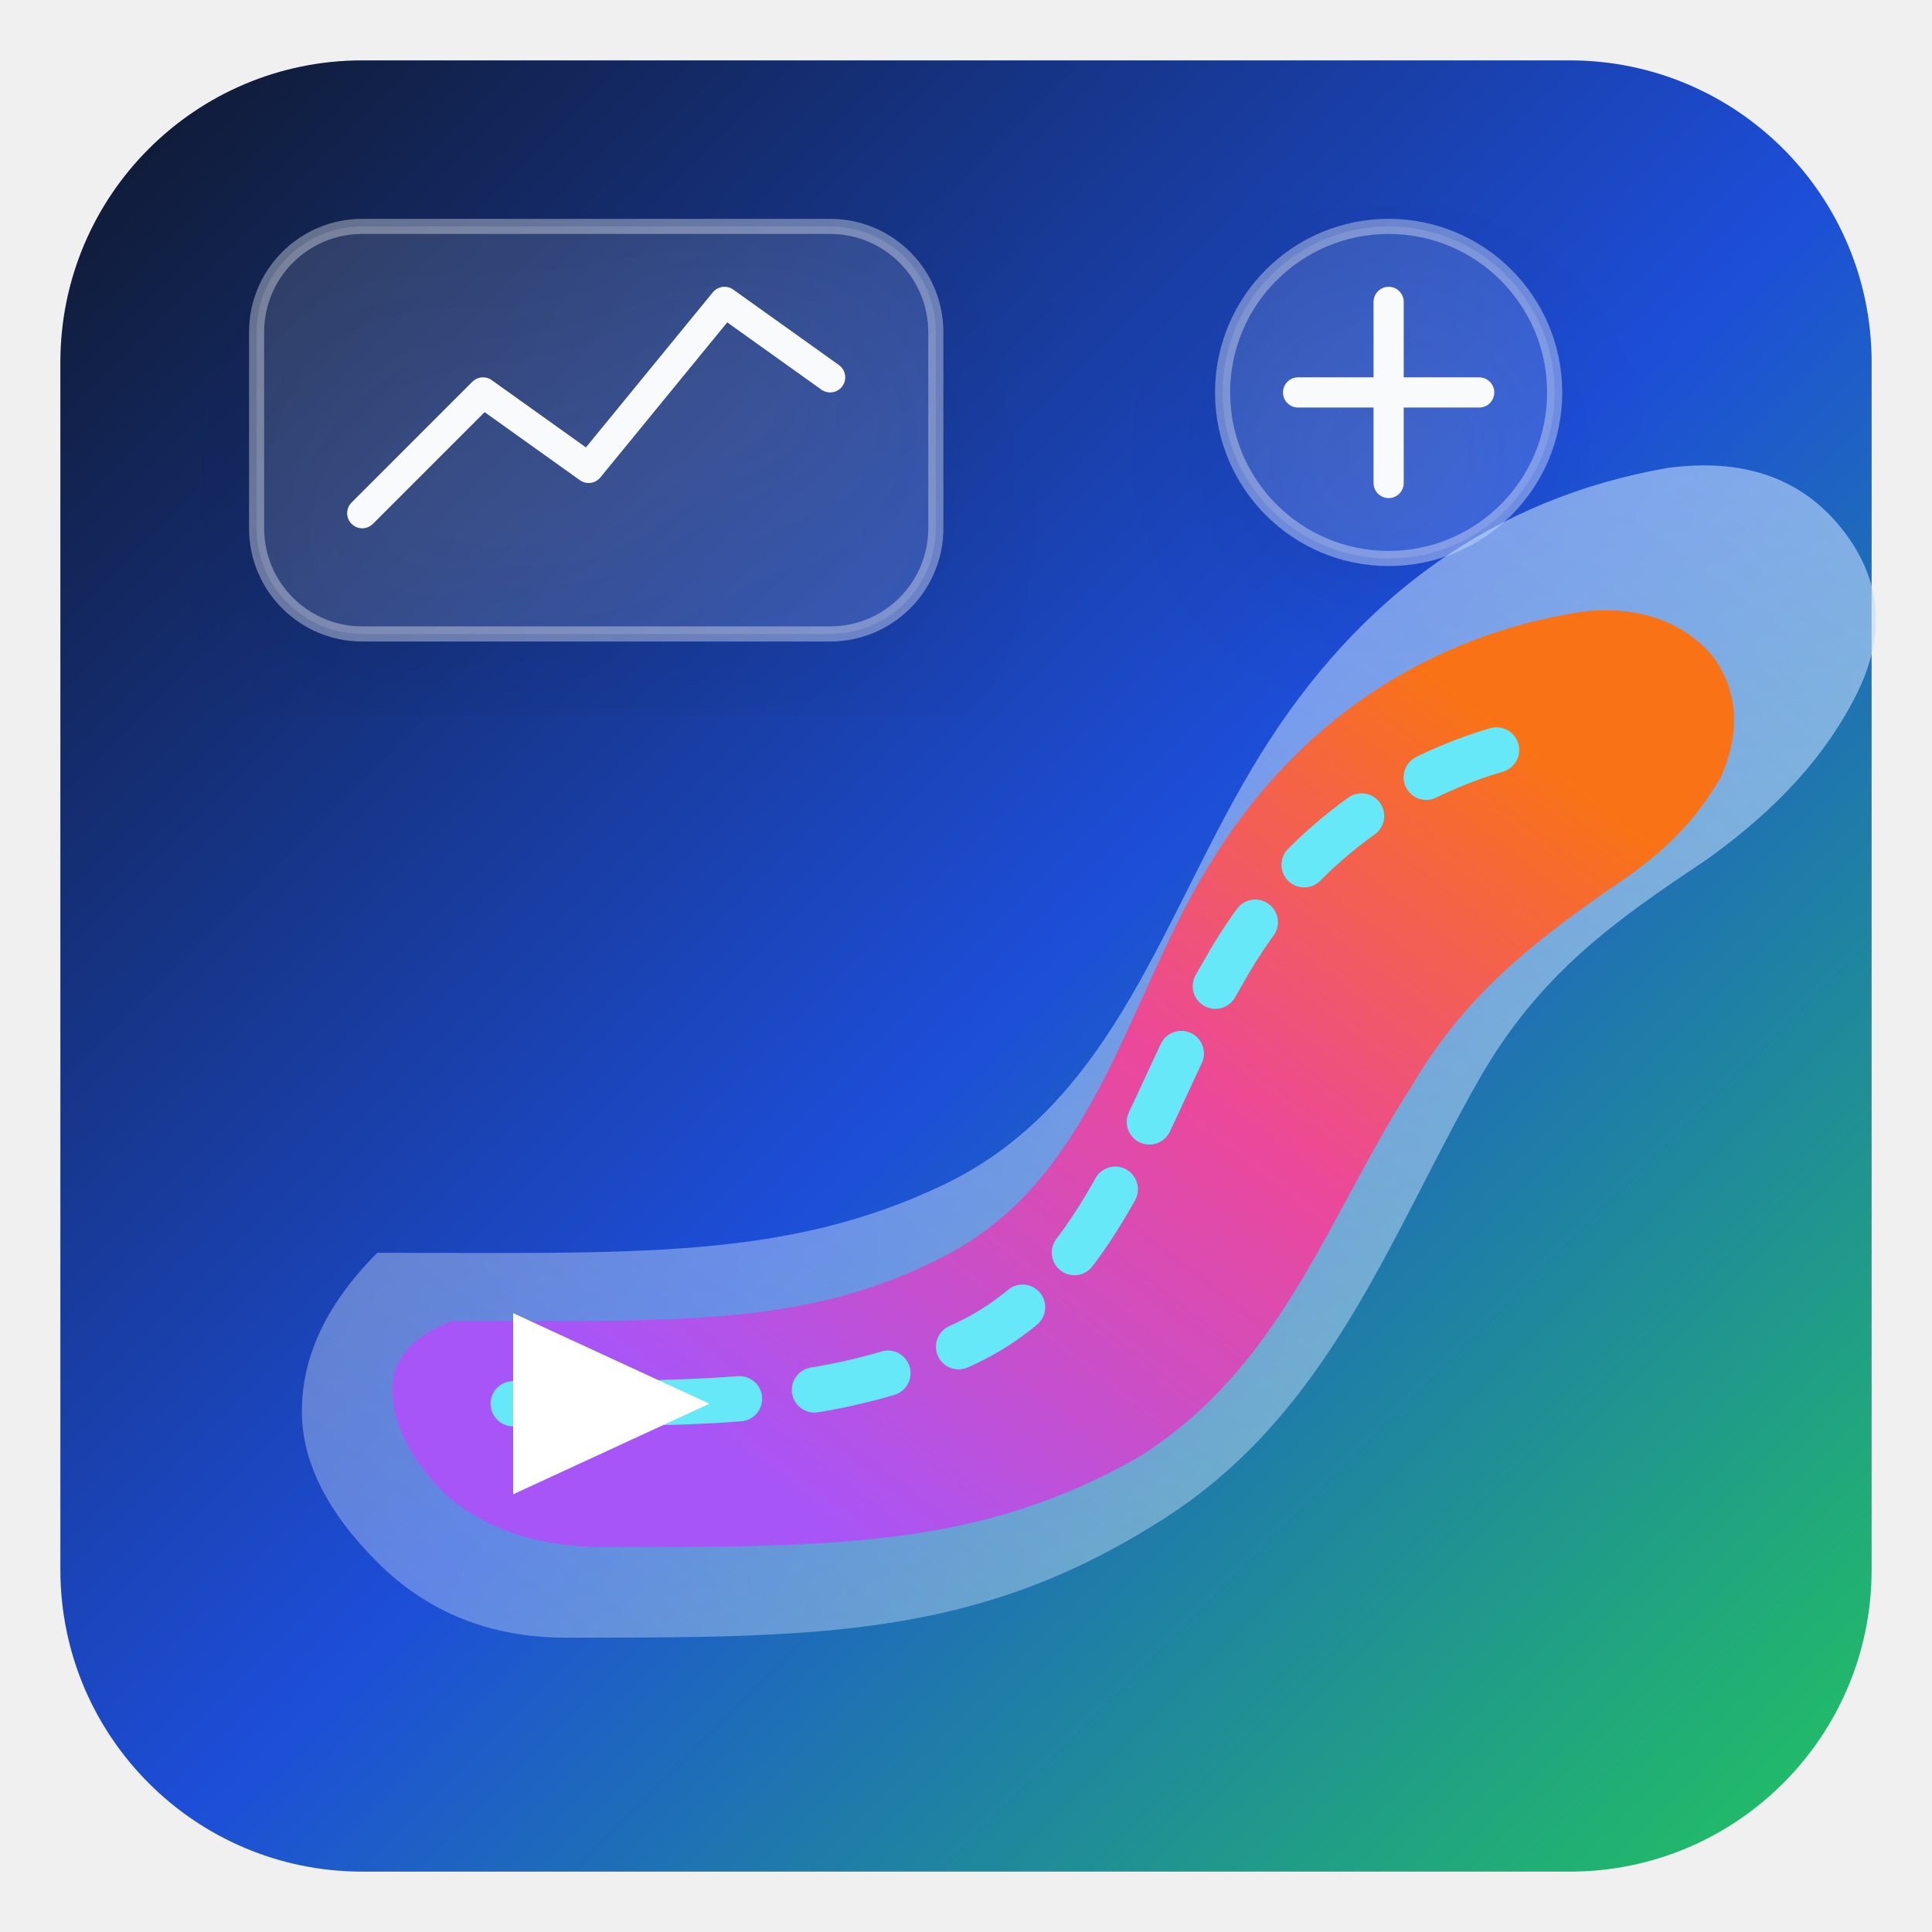
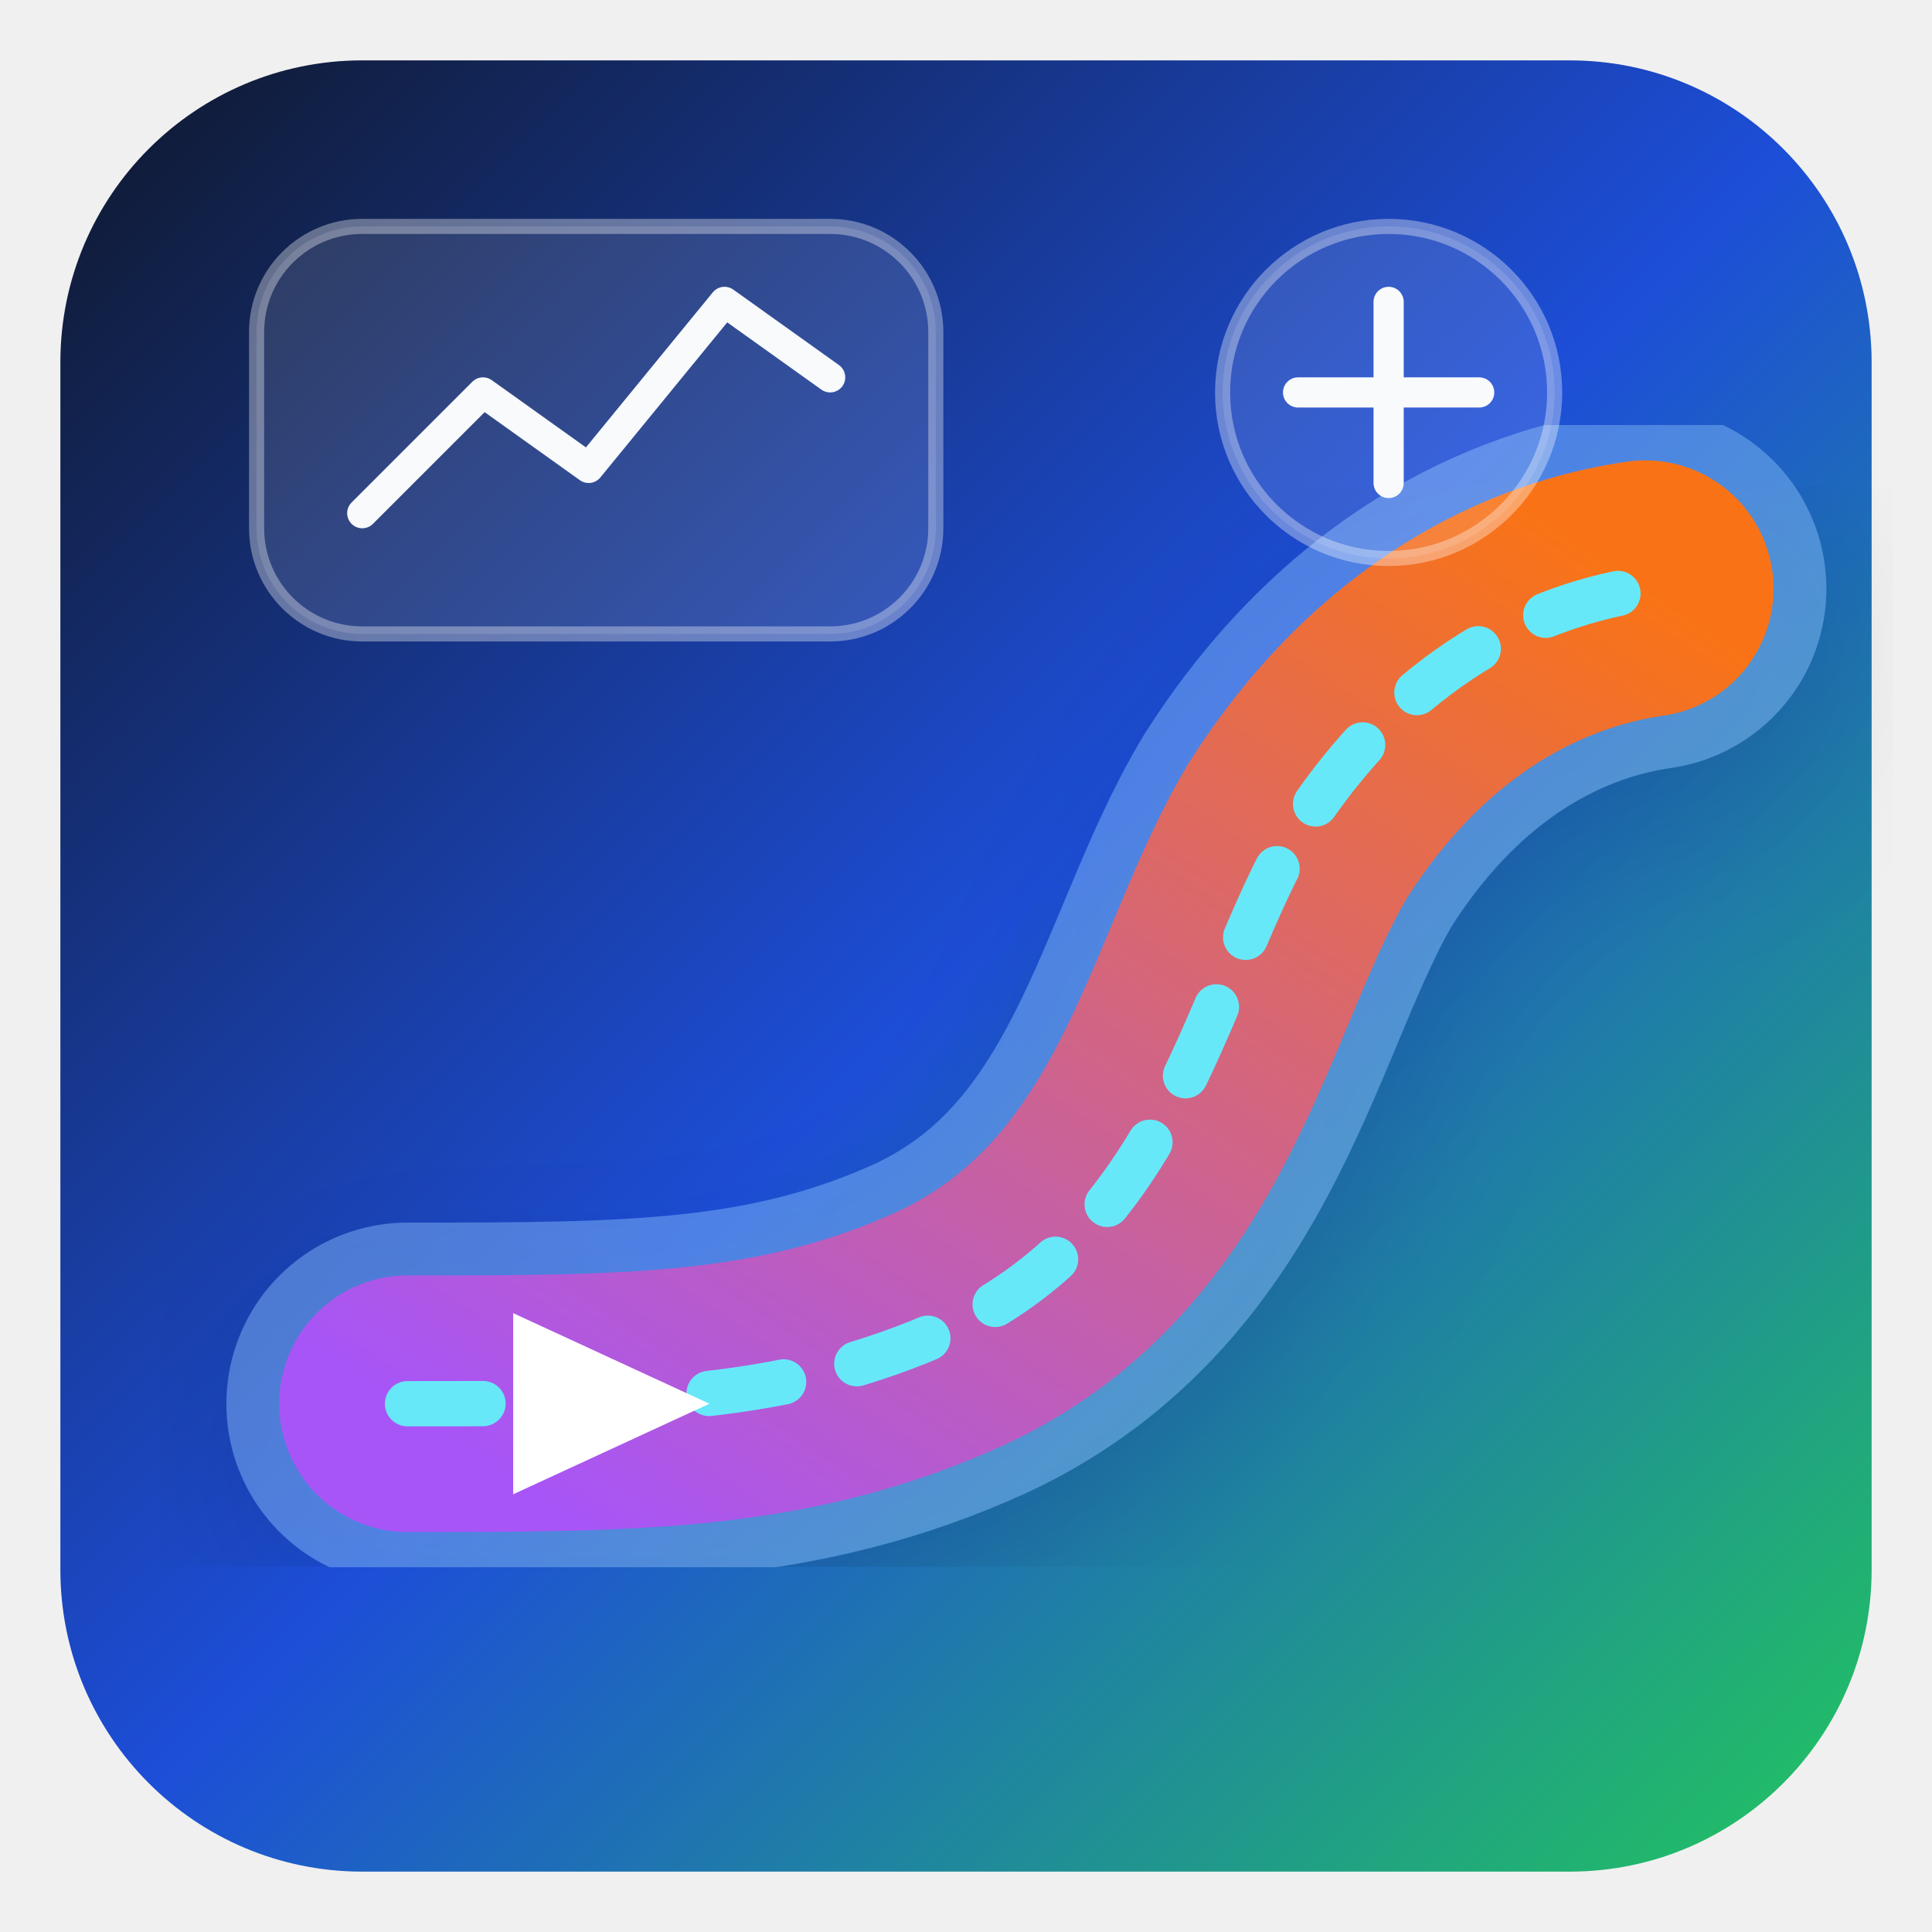
<svg xmlns="http://www.w3.org/2000/svg" width="256" height="256" viewBox="0 0 256 256">
  <defs>
    <linearGradient id="bg" x1="0%" y1="0%" x2="100%" y2="100%">
      <stop offset="0%" stop-color="#0f172a" />
-       <stop offset="52%" stop-color="#1d4ed8" />
+       <stop offset="50%" stop-color="#1d4ed8" />
      <stop offset="100%" stop-color="#22c55e" />
    </linearGradient>
-     <linearGradient id="track" x1="18%" y1="82%" x2="88%" y2="18%">
+     <linearGradient id="track" x1="0%" y1="100%" x2="100%" y2="0%">
      <stop offset="0%" stop-color="#a855f7" />
-       <stop offset="55%" stop-color="#ec4899" />
      <stop offset="100%" stop-color="#f97316" />
    </linearGradient>
-     <linearGradient id="shoulder" x1="0%" y1="100%" x2="100%" y2="0%">
-       <stop offset="0%" stop-color="#dbeafe" stop-opacity="0.34" />
-       <stop offset="100%" stop-color="#bfdbfe" stop-opacity="0.62" />
-     </linearGradient>
-     <filter id="cardShadow" x="-20%" y="-20%" width="140%" height="140%">
+     <filter id="shadow" x="-20%" y="-20%" width="140%" height="140%">
      <feDropShadow dx="0" dy="8" stdDeviation="10" flood-color="#020617" flood-opacity="0.28" />
    </filter>
  </defs>
  <rect x="8" y="8" width="240" height="240" rx="40" fill="url(#bg)" />
-   <g filter="url(#cardShadow)">
-     <rect x="34" y="30" width="90" height="54" rx="14" fill="#ffffff" fill-opacity="0.12" stroke="#ffffff" stroke-opacity="0.35" stroke-width="2" />
-     <path d="M48 68 L64 52 L78 62 L96 40 L110 50" fill="none" stroke="#f8fafc" stroke-width="4" stroke-linecap="round" stroke-linejoin="round" />
-     <circle cx="184" cy="52" r="22" fill="#ffffff" fill-opacity="0.12" stroke="#ffffff" stroke-opacity="0.35" stroke-width="2" />
-     <path d="M172 52 H196 M184 40 V64" stroke="#f8fafc" stroke-width="4" stroke-linecap="round" />
-   </g>
-   <path d="M50 166        C 84 166, 104 167, 125 157        C 148 146, 154 121, 167 100        C 180 79, 198 66, 221 62        Q 236 60, 244 70        Q 252 80, 246 92        C 241 102, 233 109, 226 114        C 214 122, 204 129, 196 143        C 184 164, 176 188, 153 202        C 129 217, 108 217, 75 217        Q 60 217, 50 207        Q 40 197, 40 187        Q 40 176, 50 166        Z" fill="url(#shoulder)" />
-   <path d="M60 175        C 88 175, 106 176, 124 167        C 145 157, 149 133, 160 115        C 172 95, 190 84, 210 81        Q 221 80, 227 87        Q 232 94, 228 103        C 224 110, 219 114, 213 118        C 203 125, 194 132, 187 144        C 176 161, 170 181, 151 193        C 130 205, 111 205, 80 205        Q 67 205, 59 198        Q 52 191, 52 184        Q 52 178, 60 175        Z" fill="url(#track)" />
-   <path d="M68 186        C 95 186, 111 186, 128 178        C 147 169, 152 146, 162 129        C 172 111, 188 101, 204 98" fill="none" stroke="#67e8f9" stroke-width="6" stroke-linecap="round" stroke-dasharray="10 10" />
+   <path d="M54 186        C 84 186, 104 186, 126 176        C 156 162, 160 130, 172 110        C 186 88, 204 80, 218 78" fill="none" stroke="#93c5fd" stroke-opacity="0.42" stroke-width="48" stroke-linecap="round" filter="url(#shadow)" />
+   <path d="M54 186        C 84 186, 104 186, 126 176        C 156 162, 160 130, 172 110        C 186 88, 204 80, 218 78" fill="none" stroke="url(#track)" stroke-width="34" stroke-linecap="round" />
+   <path d="M54 186        C 84 186, 104 186, 126 176        C 156 162, 160 130, 172 110        C 186 88, 204 80, 218 78" fill="none" stroke="#67e8f9" stroke-width="6" stroke-linecap="round" stroke-dasharray="10 10" />
  <polygon points="68,174 94,186 68,198" fill="#ffffff" />
+   <rect x="34" y="30" width="90" height="54" rx="14" fill="#ffffff" fill-opacity="0.12" stroke="#ffffff" stroke-opacity="0.35" stroke-width="2" />
+   <path d="M48 68 L64 52 L78 62 L96 40 L110 50" fill="none" stroke="#f8fafc" stroke-width="4" stroke-linecap="round" stroke-linejoin="round" />
+   <circle cx="184" cy="52" r="22" fill="#ffffff" fill-opacity="0.12" stroke="#ffffff" stroke-opacity="0.35" stroke-width="2" />
+   <path d="M172 52 H196 M184 40 V64" stroke="#f8fafc" stroke-width="4" stroke-linecap="round" />
</svg>
